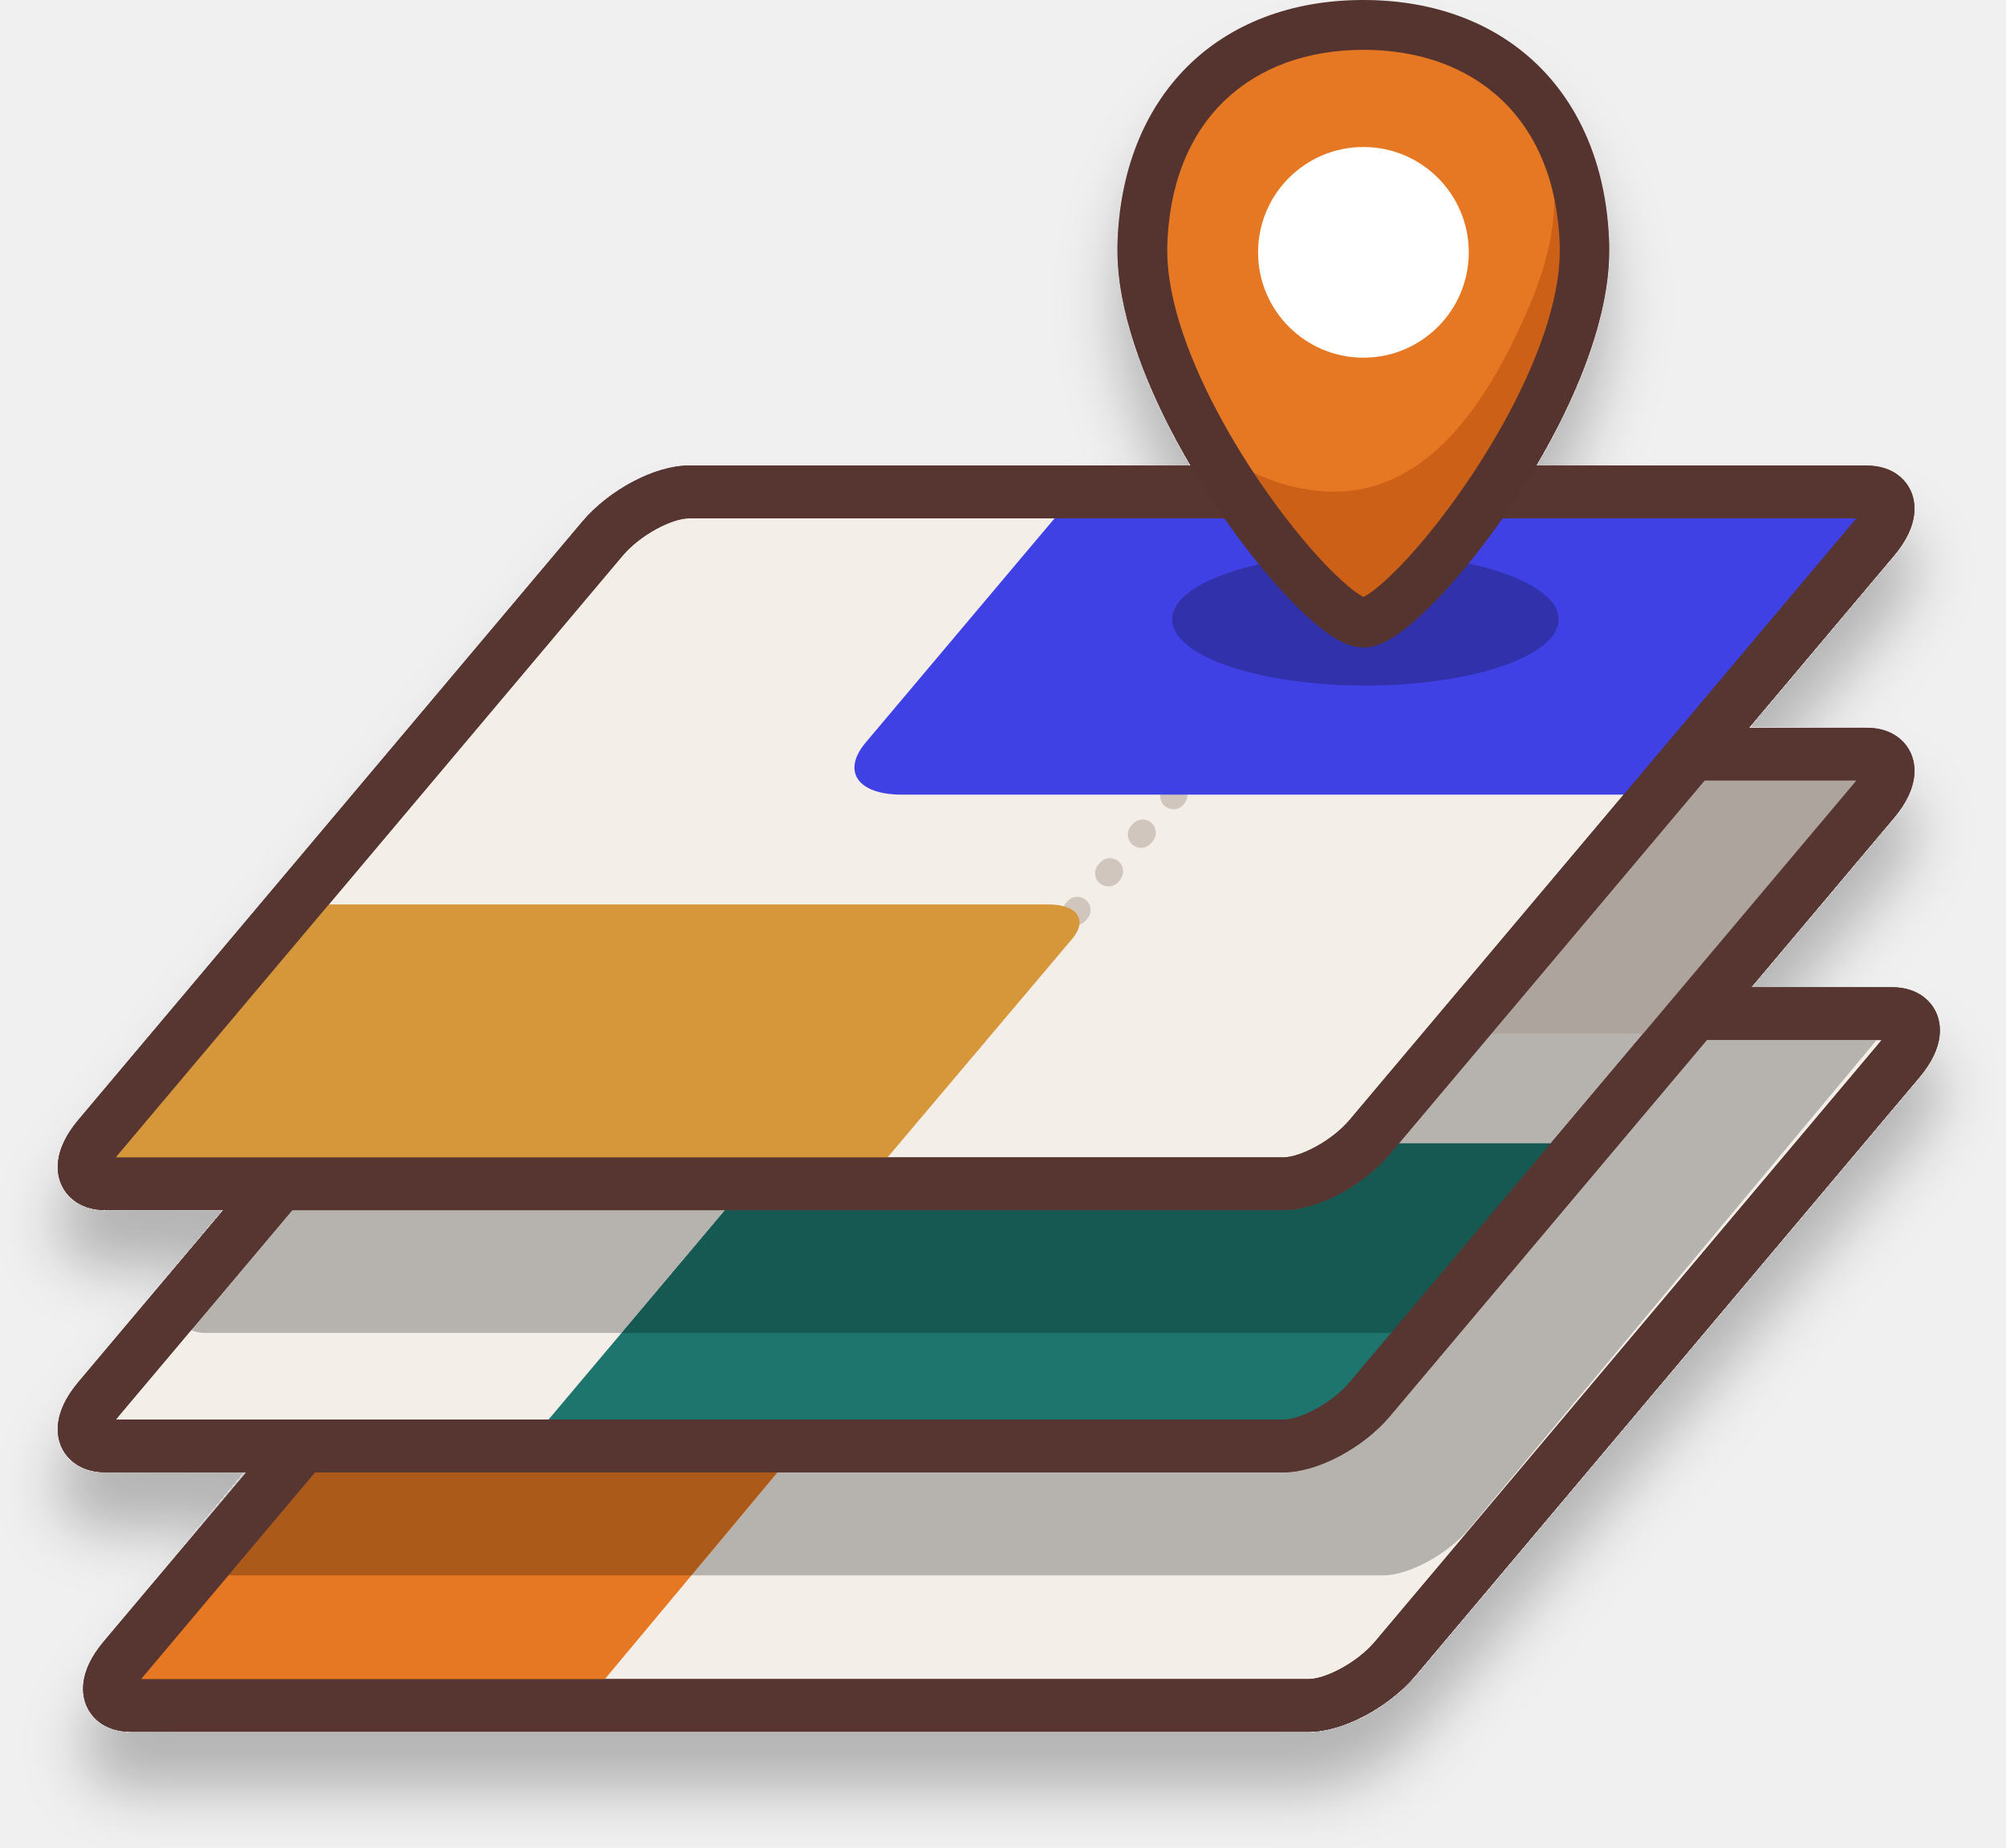
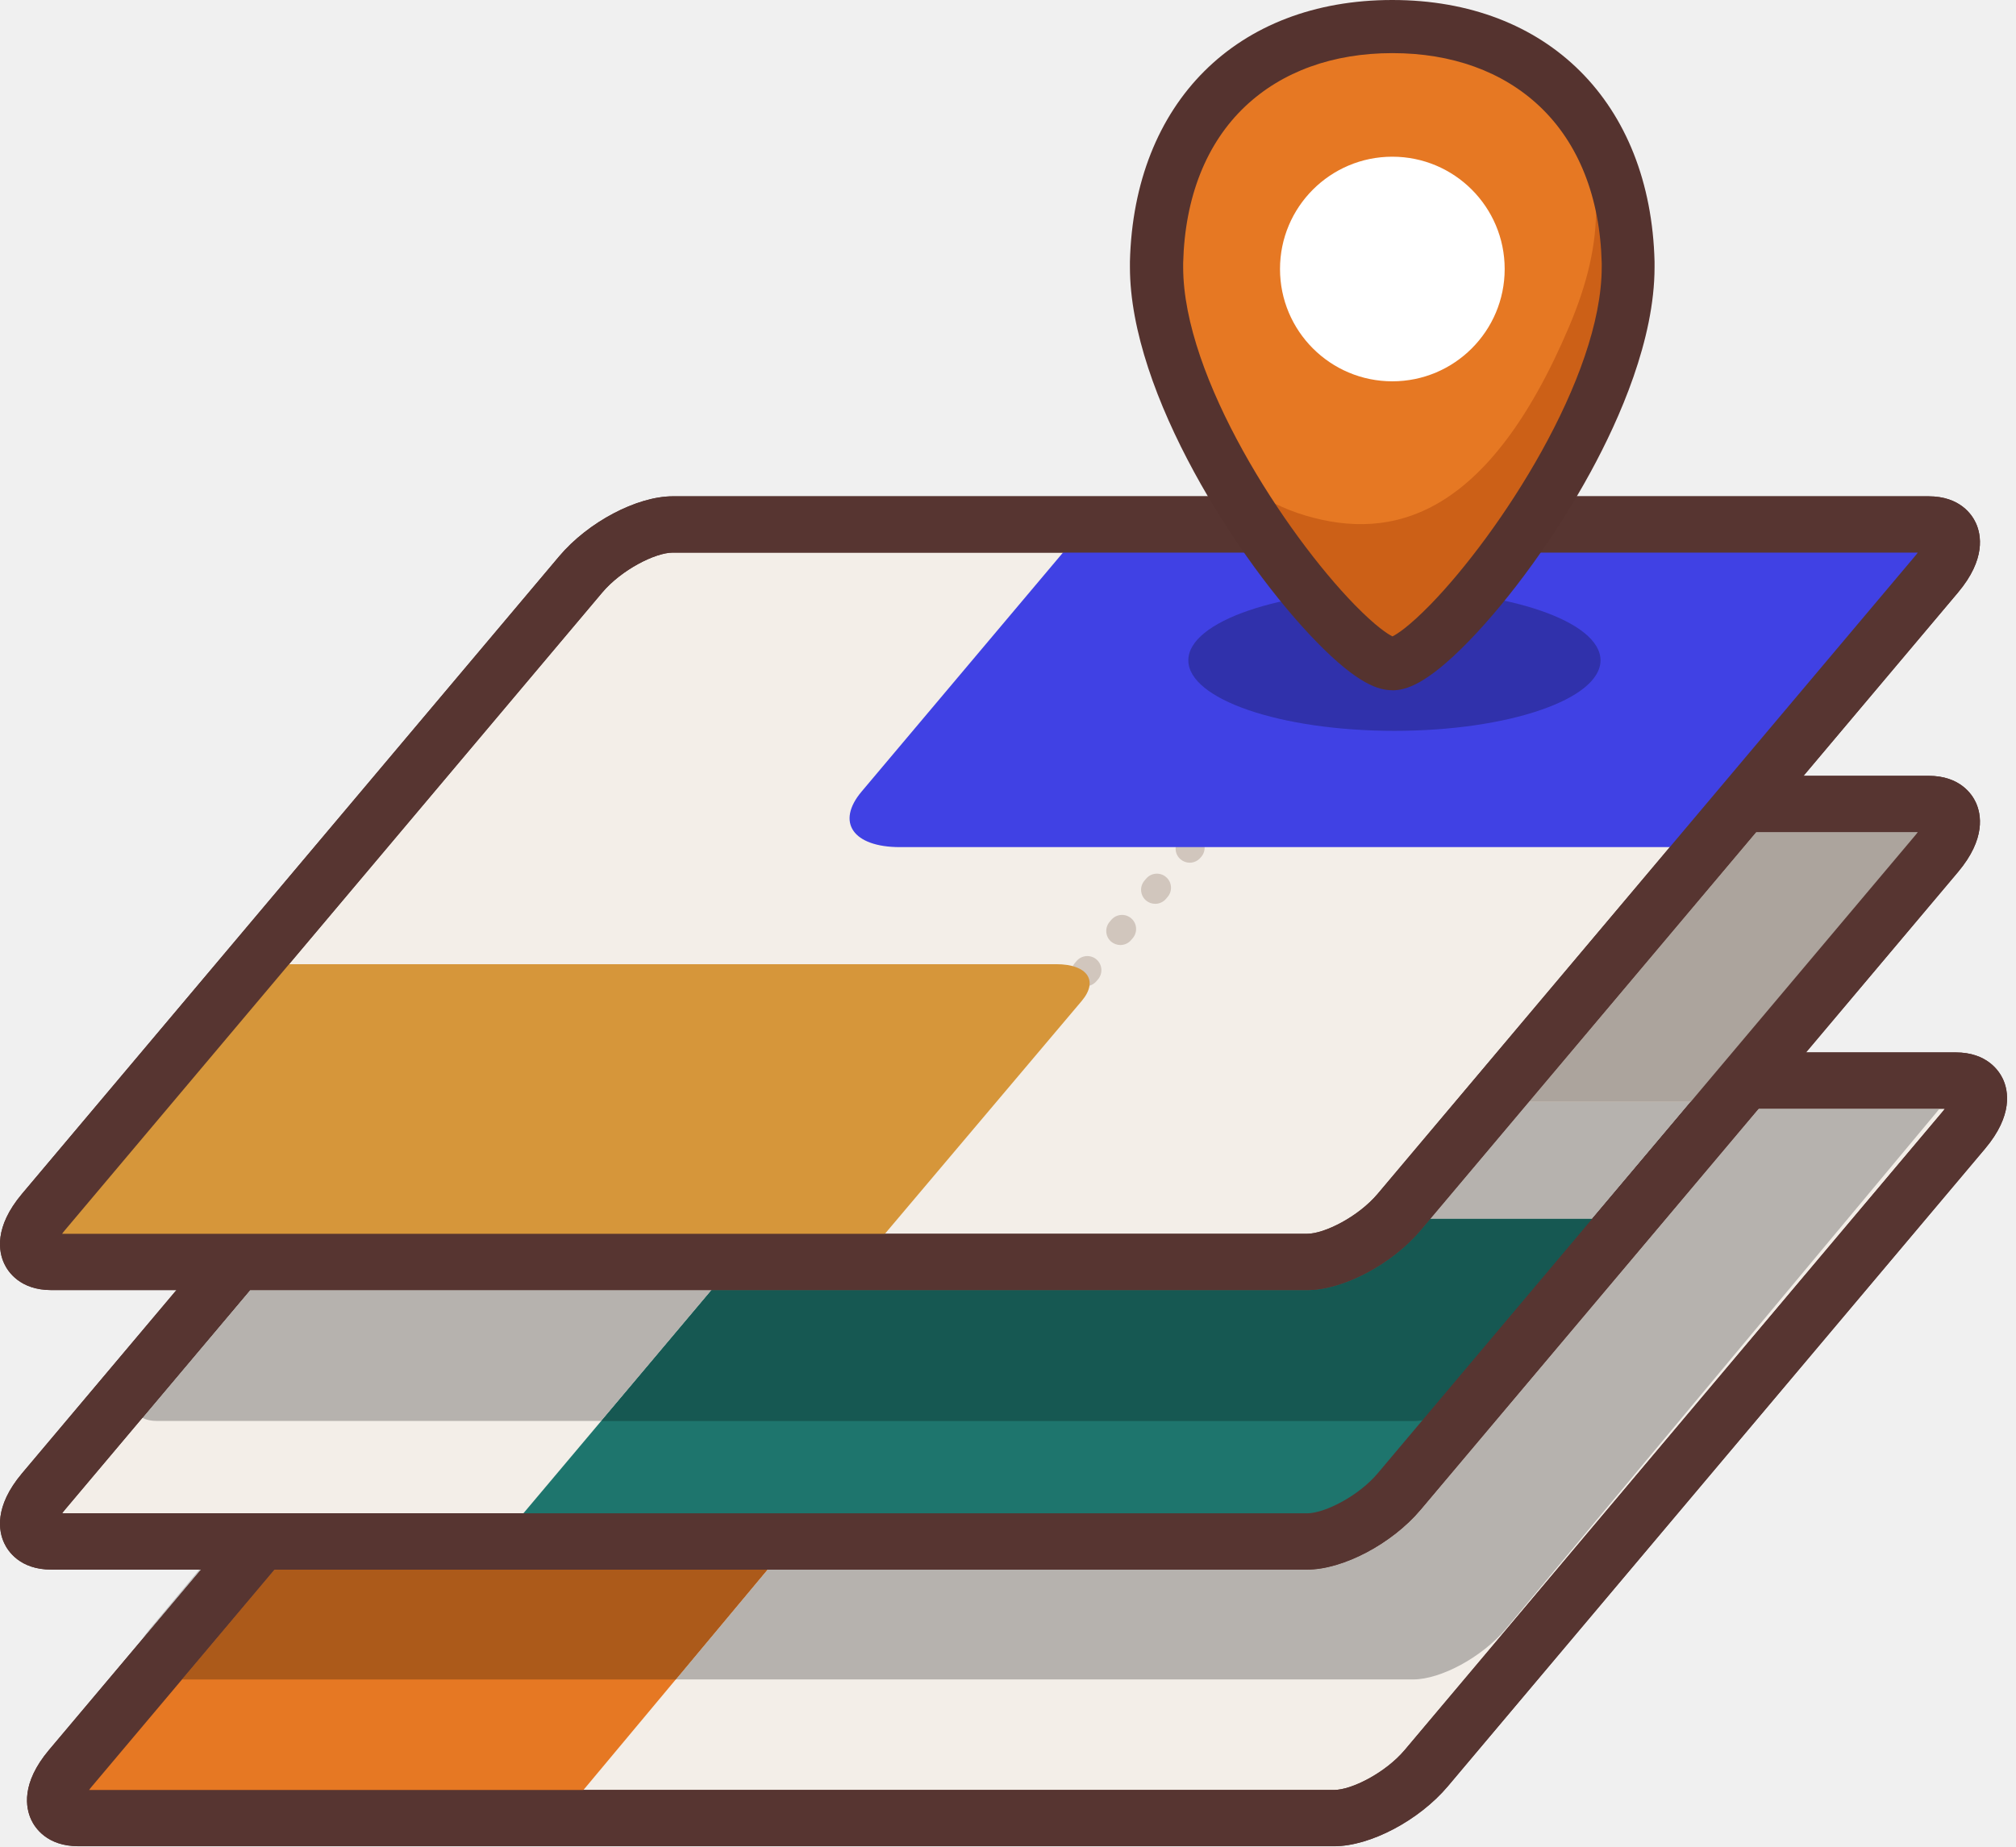
- <svg xmlns="http://www.w3.org/2000/svg" width="139" height="128" viewBox="0 0 139 128" fill="none">
-   <g filter="url(#filter0_d_1601_303)">
-     <path d="M49.477 70.233H131.075C132.87 70.233 133.095 71.686 131.585 73.48L96.675 114.921C95.165 116.715 92.487 118.168 90.692 118.168H9.094C7.3 118.168 7.074 116.715 8.584 114.921L43.494 73.48C45.004 71.686 47.683 70.233 49.477 70.233Z" fill="#F3EEE8" />
-     <path d="M90.692 120H9.094C7.048 120 6.267 118.793 6.028 118.277C5.673 117.515 5.357 115.914 7.184 113.746L42.093 72.305C43.965 70.084 47.141 68.406 49.477 68.406H131.075C133.121 68.406 133.902 69.613 134.147 70.129C134.502 70.891 134.819 72.492 132.992 74.66L98.082 116.102C96.21 118.322 93.035 120 90.699 120M9.797 116.34H90.699C91.828 116.34 94.029 115.23 95.281 113.746L130.191 72.305C130.262 72.221 130.327 72.143 130.378 72.066H49.477C48.347 72.066 46.147 73.176 44.895 74.66L9.978 116.102C9.907 116.186 9.843 116.269 9.791 116.34" fill="#573531" />
-     <path d="M33.064 87.316L8.526 116.721C7.41 118.044 8.152 119.115 10.178 119.115H39.596L66.154 87.316H33.064Z" fill="#E67823" />
-     <path d="M17.052 102.02H16.955L13.709 105.911C13.528 106.131 13.366 106.344 13.237 106.55L17.052 102.026" fill="#BFBFBF" />
-     <path d="M130.03 72.06H118.277L96.327 98.121C94.455 100.341 91.28 102.019 88.943 102.019H53.879L47.915 109.157H95.83C97.624 109.157 100.302 107.705 101.813 105.911L129.83 72.305C129.901 72.221 129.965 72.144 130.023 72.06" fill="#B6B2AE" />
-     <path d="M53.872 102.02H21.841L15.826 109.158H47.915L53.872 102.02Z" fill="#AC5A1A" />
-     <path d="M49.477 68.4H131.075C133.121 68.4 133.902 69.607 134.147 70.124C134.502 70.885 134.819 72.479 132.992 74.654L98.082 116.096C96.21 118.316 93.035 119.994 90.699 119.994H9.094C7.048 119.994 6.267 118.787 6.028 118.271C5.673 117.509 5.357 115.915 7.184 113.74L42.093 72.299C43.965 70.078 47.141 68.4 49.477 68.4ZM130.378 72.06H49.477C48.347 72.06 46.147 73.17 44.895 74.654L9.978 116.102C9.907 116.186 9.843 116.264 9.791 116.341H90.692C91.822 116.341 94.023 115.231 95.275 113.746L130.185 72.305C130.256 72.221 130.32 72.144 130.372 72.066" fill="#573531" />
-     <path d="M55.298 80.095C55.092 80.095 54.879 80.024 54.711 79.882C54.324 79.559 54.272 78.978 54.602 78.591L54.653 78.533C54.976 78.146 55.557 78.094 55.944 78.423C56.331 78.746 56.383 79.327 56.054 79.714L56.002 79.772C55.821 79.985 55.563 80.095 55.298 80.095Z" fill="#D1C6BD" />
-     <path d="M57.499 77.487C57.293 77.487 57.08 77.416 56.912 77.274C56.525 76.952 56.473 76.371 56.802 75.984L56.912 75.854C57.235 75.467 57.815 75.415 58.203 75.745C58.59 76.067 58.642 76.648 58.312 77.035L58.203 77.165C58.022 77.377 57.764 77.487 57.506 77.487M59.765 74.809C59.558 74.809 59.345 74.738 59.171 74.596C58.783 74.267 58.738 73.692 59.061 73.305L59.171 73.176C59.493 72.789 60.074 72.743 60.462 73.066C60.849 73.395 60.894 73.97 60.571 74.357L60.462 74.486C60.281 74.699 60.023 74.809 59.765 74.809ZM62.023 72.13C61.817 72.13 61.61 72.059 61.436 71.917C61.049 71.595 60.997 71.014 61.32 70.627L61.43 70.498C61.752 70.11 62.333 70.059 62.721 70.381C63.108 70.704 63.159 71.285 62.837 71.672L62.727 71.801C62.546 72.014 62.288 72.13 62.023 72.13ZM64.282 69.452C64.076 69.452 63.863 69.381 63.695 69.239C63.308 68.916 63.256 68.335 63.585 67.948L63.695 67.819C64.018 67.432 64.599 67.38 64.986 67.709C65.373 68.032 65.425 68.613 65.096 69L64.986 69.129C64.805 69.342 64.547 69.452 64.289 69.452" fill="#D1C6BD" />
-     <path d="M66.522 66.773C66.316 66.773 66.103 66.703 65.935 66.561C65.548 66.238 65.496 65.657 65.825 65.27L65.877 65.212C66.199 64.824 66.78 64.773 67.168 65.102C67.555 65.425 67.606 66.005 67.277 66.393L67.226 66.451C67.045 66.664 66.787 66.773 66.522 66.773Z" fill="#D1C6BD" />
-     <path d="M47.721 52.252H129.32C131.114 52.252 131.34 53.704 129.83 55.498L94.92 96.94C93.41 98.734 90.731 100.186 88.937 100.186H7.339C5.544 100.186 5.318 98.734 6.829 96.94L41.739 55.498C43.249 53.704 45.927 52.252 47.721 52.252Z" fill="#F3EEE8" />
-     <path d="M88.937 102.019H7.339C5.293 102.019 4.512 100.812 4.273 100.296C3.918 99.535 3.602 97.934 5.428 95.765L40.338 54.324C42.21 52.104 45.385 50.426 47.721 50.426H129.32C131.366 50.426 132.147 51.633 132.386 52.149C132.741 52.911 133.057 54.511 131.23 56.68L96.32 98.121C94.449 100.341 91.273 102.019 88.937 102.019ZM8.036 98.36H88.937C90.066 98.36 92.267 97.25 93.519 95.765L128.429 54.324C128.5 54.24 128.565 54.156 128.616 54.085H47.715C46.586 54.085 44.385 55.195 43.133 56.68L8.223 98.121C8.152 98.205 8.087 98.289 8.036 98.36Z" fill="#573531" />
-     <path d="M53.582 79.875C53.937 79.456 54.453 79.217 55.002 79.217H110.042L94.165 98.34C93.81 98.76 93.294 98.998 92.745 98.998H37.473L53.582 79.875Z" fill="#1E756D" />
-     <path d="M75.699 53.446L62.372 69.22C61.255 70.543 61.998 71.614 64.024 71.614H114.411L129.752 53.446H75.693" fill="#E5DBD1" />
-     <path d="M50.232 83.851H20.247L13.257 92.151C13.502 92.287 13.825 92.358 14.225 92.358H43.062L50.226 83.851M113.862 71.614H103.342L96.933 79.217H107.454L113.862 71.614Z" fill="#B6B2AE" />
-     <path d="M20.247 83.851H18.098L13.715 89.111C12.547 90.499 12.418 91.686 13.257 92.151L20.247 83.851ZM129.32 52.252H119.652L118.652 53.44H129.752L114.411 71.608H113.869L107.46 79.21H110.035L104.62 85.729L129.83 55.498C131.34 53.704 131.114 52.252 129.32 52.252Z" fill="#412825" />
-     <path d="M110.035 79.217H96.94L96.32 79.953C95.591 80.817 94.668 81.598 93.674 82.231C92.106 83.225 90.363 83.857 88.937 83.857H50.232L43.068 92.364H95.83C97.624 92.364 100.302 90.912 101.813 89.117L104.627 85.742L110.041 79.223" fill="#165852" />
-     <path d="M129.759 53.446H118.651L103.349 71.614H113.869H114.411L129.759 53.446Z" fill="#ACA49D" />
-     <path d="M47.721 50.426H129.32C131.366 50.426 132.147 51.633 132.386 52.149C132.741 52.911 133.057 54.505 131.23 56.68L96.32 98.121C94.449 100.341 91.273 102.019 88.937 102.019H7.339C5.293 102.019 4.512 100.812 4.273 100.296C3.918 99.535 3.602 97.94 5.428 95.765L40.338 54.324C42.21 52.104 45.385 50.426 47.721 50.426ZM128.623 54.085H47.721C46.592 54.085 44.391 55.195 43.139 56.68L8.223 98.121C8.152 98.205 8.087 98.282 8.036 98.36H88.937C90.066 98.36 92.267 97.25 93.519 95.765L128.429 54.324C128.5 54.24 128.565 54.163 128.616 54.085H128.623Z" fill="#573531" />
-     <path d="M84.167 60.1C83.09 60.1 82.218 59.229 82.218 58.151V58.06C82.218 56.983 83.09 56.111 84.167 56.111C85.245 56.111 86.117 56.983 86.117 58.06V58.151C86.117 59.229 85.245 60.1 84.167 60.1Z" fill="black" />
-     <path d="M84.167 70.989C83.09 70.989 82.218 70.117 82.218 69.039V68.865C82.218 67.787 83.09 66.916 84.167 66.916C85.245 66.916 86.117 67.787 86.117 68.865V69.039C86.117 70.117 85.245 70.989 84.167 70.989ZM84.167 65.541C83.09 65.541 82.218 64.67 82.218 63.592V63.418C82.218 62.34 83.09 61.469 84.167 61.469C85.245 61.469 86.117 62.34 86.117 63.418V63.592C86.117 64.67 85.245 65.541 84.167 65.541Z" fill="black" />
-     <path d="M84.167 76.352C83.09 76.352 82.218 75.481 82.218 74.403V74.312C82.218 73.235 83.09 72.363 84.167 72.363C85.245 72.363 86.117 73.235 86.117 74.312V74.403C86.117 75.481 85.245 76.352 84.167 76.352Z" fill="black" />
-     <path d="M88.937 82.025H7.339C5.544 82.025 5.318 80.573 6.829 78.779L41.739 37.337C43.249 35.543 45.927 34.091 47.721 34.091H129.32C131.114 34.091 131.34 35.543 129.83 37.337L94.92 78.779C93.41 80.573 90.731 82.025 88.937 82.025Z" fill="#F3EEE8" />
-     <path d="M88.937 83.851H7.339C5.293 83.851 4.512 82.644 4.273 82.128C3.918 81.367 3.602 79.766 5.428 77.597L40.338 36.156C42.21 33.936 45.385 32.258 47.721 32.258H129.32C131.366 32.258 132.147 33.465 132.386 33.981C132.741 34.743 133.057 36.343 131.23 38.512L96.32 79.953C94.449 82.173 91.273 83.851 88.937 83.851ZM8.036 80.192H88.937C90.066 80.192 92.267 79.082 93.519 77.597L128.429 36.156C128.5 36.072 128.565 35.988 128.616 35.917H47.715C46.586 35.917 44.385 37.027 43.133 38.512L8.223 79.953C8.152 80.037 8.087 80.121 8.036 80.192Z" fill="#573531" />
-     <path d="M81.308 56.073C81.102 56.073 80.888 56.002 80.714 55.854C80.327 55.525 80.282 54.95 80.611 54.563L80.663 54.505C80.992 54.118 81.566 54.072 81.954 54.401C82.341 54.731 82.386 55.305 82.057 55.692L82.005 55.75C81.824 55.963 81.566 56.073 81.308 56.073Z" fill="#D1C6BD" />
-     <path d="M72.285 66.78C72.079 66.78 71.866 66.709 71.698 66.567C71.311 66.245 71.259 65.664 71.588 65.276L71.698 65.147C72.021 64.76 72.602 64.709 72.989 65.038C73.376 65.36 73.428 65.941 73.099 66.328L72.989 66.457C72.808 66.671 72.55 66.78 72.292 66.78H72.285ZM74.544 64.102C74.338 64.102 74.131 64.031 73.957 63.889C73.57 63.566 73.518 62.985 73.841 62.598L73.951 62.469C74.273 62.082 74.854 62.03 75.241 62.353C75.629 62.675 75.68 63.256 75.357 63.644L75.248 63.773C75.067 63.986 74.809 64.102 74.544 64.102ZM76.803 61.423C76.597 61.423 76.384 61.352 76.209 61.21C75.822 60.881 75.777 60.307 76.1 59.92L76.209 59.791C76.538 59.403 77.113 59.358 77.5 59.681C77.887 60.01 77.933 60.584 77.61 60.972L77.5 61.101C77.32 61.314 77.061 61.423 76.803 61.423ZM79.062 58.745C78.856 58.745 78.642 58.674 78.475 58.532C78.088 58.209 78.036 57.628 78.365 57.241L78.475 57.112C78.797 56.725 79.378 56.673 79.766 57.002C80.153 57.325 80.204 57.906 79.875 58.293L79.766 58.422C79.585 58.635 79.327 58.745 79.069 58.745H79.062Z" fill="#D1C6BD" />
-     <path d="M70.085 69.393C69.878 69.393 69.665 69.323 69.491 69.174C69.104 68.845 69.059 68.27 69.388 67.883L69.439 67.825C69.769 67.438 70.343 67.393 70.73 67.722C71.118 68.051 71.163 68.625 70.834 69.013L70.782 69.071C70.601 69.284 70.343 69.393 70.085 69.393Z" fill="#D1C6BD" />
-     <path d="M113.081 55.06H62.482C59.422 55.06 58.306 53.44 59.99 51.445L73.615 35.272H129.746L113.081 55.053" fill="#4041E4" />
-     <path d="M60.958 80.837L74.286 65.063C75.403 63.74 74.66 62.669 72.634 62.669H22.247L6.906 80.837H60.965H60.958Z" fill="#D6963A" />
-     <path d="M88.937 83.851H7.339C5.293 83.851 4.512 82.644 4.273 82.128C3.918 81.367 3.602 79.772 5.428 77.597L40.338 36.156C42.21 33.936 45.385 32.258 47.721 32.258H129.32C131.366 32.258 132.147 33.465 132.386 33.981C132.741 34.743 133.057 36.337 131.23 38.512L96.32 79.953C94.449 82.173 91.273 83.851 88.937 83.851ZM8.036 80.192H88.937C90.066 80.192 92.267 79.082 93.519 77.597L128.429 36.156C128.5 36.072 128.565 35.995 128.616 35.917H47.715C46.586 35.917 44.385 37.027 43.133 38.512L8.223 79.953C8.152 80.037 8.087 80.115 8.036 80.192Z" fill="#573531" />
-     <path d="M94.61 38.337C87.214 38.337 81.218 40.389 81.218 42.919C81.218 45.449 87.214 47.502 94.61 47.502C102.006 47.502 108.002 45.449 108.002 42.919C108.002 40.389 102.006 38.337 94.61 38.337Z" fill="#3031AB" />
-     <path d="M94.474 1.729C86.013 1.729 79.404 7.086 79.152 17.051C78.894 27.43 91.499 43.139 94.474 43.139C97.45 43.139 110.054 27.43 109.796 17.051C109.544 7.093 102.935 1.729 94.474 1.729C86.013 1.729 79.404 7.086 79.152 17.051C78.894 27.43 91.499 43.139 94.474 43.139C97.45 43.139 110.054 27.43 109.796 17.051C109.544 7.093 102.935 1.729 94.474 1.729Z" fill="#E67823" />
-     <mask id="mask0_1601_303" style="mask-type:luminance" maskUnits="userSpaceOnUse" x="79" y="1" width="31" height="43">
-       <path d="M94.474 1.729C86.013 1.729 79.404 7.086 79.152 17.051C78.894 27.43 91.499 43.139 94.474 43.139C97.45 43.139 110.054 27.43 109.796 17.051C109.544 7.093 102.935 1.729 94.474 1.729C86.013 1.729 79.404 7.086 79.152 17.051C78.894 27.43 91.499 43.139 94.474 43.139C97.45 43.139 110.054 27.43 109.796 17.051C109.544 7.093 102.935 1.729 94.474 1.729Z" fill="white" />
-     </mask>
-     <g mask="url(#mask0_1601_303)">
-       <path d="M105.633 6.066C108.357 11.1 108.338 15.624 105.956 21.239C100.69 33.651 94.474 35.174 88.853 33.515C85.961 32.663 83.948 30.888 83.948 30.888C83.948 30.888 91.112 42.718 94.468 43.132C97.824 43.545 119.393 17.477 105.627 6.06L105.633 6.066Z" fill="#CC6017" />
-     </g>
-     <path d="M94.474 24.784C98.506 24.784 101.774 21.515 101.774 17.484C101.774 13.453 98.506 10.185 94.474 10.185C90.443 10.185 87.175 13.453 87.175 17.484C87.175 21.515 90.443 24.784 94.474 24.784Z" fill="white" />
-     <path d="M94.475 43.952C94.107 43.952 92.997 43.952 90.195 41.08C85.219 35.981 78.333 25.332 78.333 17.361C78.333 17.252 78.333 17.136 78.333 17.026C78.578 7.235 84.91 0.91 94.468 0.91C104.027 0.91 110.358 7.235 110.603 17.026C110.603 17.136 110.603 17.252 110.603 17.361C110.603 21.854 108.415 26.83 106.557 30.244C104.375 34.252 101.451 38.298 98.741 41.08C95.94 43.952 94.829 43.952 94.462 43.952H94.475ZM79.966 17.368C79.966 24.797 86.723 35.188 91.364 39.951C93.661 42.306 94.468 42.332 94.475 42.332C94.481 42.332 95.294 42.306 97.585 39.951C102.226 35.188 108.983 24.797 108.983 17.368C108.983 17.271 108.983 17.168 108.983 17.071C108.874 12.553 107.376 8.81 104.659 6.248C102.09 3.827 98.566 2.543 94.475 2.543C90.383 2.543 86.859 3.821 84.29 6.248C81.573 8.81 80.076 12.553 79.966 17.071C79.966 17.168 79.966 17.265 79.966 17.368Z" fill="#573531" />
-     <path d="M94.474 44.862C93.61 44.862 92.267 44.507 89.543 41.712C84.509 36.549 77.423 25.584 77.423 17.361C77.423 17.239 77.423 17.123 77.423 17.006C77.681 6.673 84.374 0 94.468 0C104.562 0 111.255 6.673 111.513 17.006C111.513 17.123 111.513 17.245 111.513 17.368C111.513 22.066 109.254 27.204 107.357 30.683C105.137 34.761 102.161 38.886 99.399 41.719C96.675 44.507 95.333 44.868 94.468 44.868L94.474 44.862ZM94.474 3.453C90.621 3.453 87.317 4.647 84.922 6.906C82.386 9.3 80.992 12.818 80.882 17.09C80.882 17.181 80.882 17.271 80.882 17.361C80.882 24.538 87.53 34.697 92.022 39.305C93.429 40.744 94.184 41.215 94.481 41.364C94.778 41.215 95.533 40.744 96.94 39.305C101.432 34.697 108.08 24.538 108.08 17.361C108.08 17.271 108.08 17.181 108.08 17.09C107.97 12.818 106.576 9.3 104.039 6.906C101.645 4.647 98.34 3.453 94.487 3.453H94.474Z" fill="#55332F" />
+ <svg xmlns="http://www.w3.org/2000/svg" width="131" height="120" viewBox="0 0 131 120" fill="none">
+   <path d="M45.477 70.233H127.075C128.87 70.233 129.095 71.686 127.585 73.48L92.675 114.921C91.165 116.715 88.487 118.168 86.692 118.168H5.094C3.3 118.168 3.074 116.715 4.584 114.921L39.494 73.48C41.004 71.686 43.683 70.233 45.477 70.233Z" fill="#F3EEE8" />
+   <path d="M86.692 120H5.094C3.048 120 2.267 118.793 2.028 118.277C1.673 117.515 1.357 115.914 3.183 113.746L38.093 72.305C39.965 70.084 43.141 68.406 45.477 68.406H127.075C129.121 68.406 129.902 69.613 130.147 70.129C130.502 70.891 130.819 72.492 128.992 74.66L94.082 116.102C92.21 118.322 89.035 120 86.699 120M5.797 116.34H86.699C87.828 116.34 90.029 115.23 91.281 113.746L126.191 72.305C126.262 72.221 126.327 72.143 126.378 72.066H45.477C44.347 72.066 42.147 73.176 40.895 74.66L5.978 116.102C5.907 116.186 5.843 116.269 5.791 116.34" fill="#573531" />
+   <path d="M29.064 87.316L4.526 116.721C3.41 118.044 4.152 119.115 6.178 119.115H35.596L62.154 87.316H29.064Z" fill="#E67823" />
+   <path d="M13.052 102.02H12.955L9.708 105.911C9.528 106.131 9.366 106.344 9.237 106.55L13.052 102.026" fill="#BFBFBF" />
+   <path d="M126.03 72.06H114.277L92.327 98.121C90.455 100.341 87.28 102.019 84.943 102.019H49.879L43.915 109.157H91.83C93.624 109.157 96.302 107.705 97.813 105.911L125.83 72.305C125.901 72.221 125.965 72.144 126.023 72.06" fill="#B6B2AE" />
+   <path d="M49.872 102.02H17.841L11.826 109.158H43.915L49.872 102.02Z" fill="#AC5A1A" />
+   <path d="M45.477 68.4H127.075C129.121 68.4 129.902 69.607 130.147 70.124C130.502 70.885 130.819 72.479 128.992 74.654L94.082 116.096C92.21 118.316 89.035 119.994 86.699 119.994H5.094C3.048 119.994 2.267 118.787 2.028 118.271C1.673 117.509 1.357 115.915 3.183 113.74L38.093 72.299C39.965 70.078 43.141 68.4 45.477 68.4ZM126.378 72.06H45.477C44.347 72.06 42.147 73.17 40.895 74.654L5.978 116.102C5.907 116.186 5.843 116.264 5.791 116.341H86.692C87.822 116.341 90.023 115.231 91.275 113.746L126.185 72.305C126.256 72.221 126.32 72.144 126.372 72.066" fill="#573531" />
+   <path d="M51.298 80.095C51.092 80.095 50.879 80.024 50.711 79.882C50.324 79.559 50.272 78.978 50.602 78.591L50.653 78.533C50.976 78.146 51.557 78.094 51.944 78.423C52.331 78.746 52.383 79.327 52.054 79.714L52.002 79.772C51.821 79.985 51.563 80.095 51.298 80.095Z" fill="#D1C6BD" />
+   <path d="M53.499 77.487C53.293 77.487 53.08 77.416 52.912 77.274C52.525 76.952 52.473 76.371 52.802 75.984L52.912 75.854C53.235 75.467 53.815 75.415 54.203 75.745C54.59 76.067 54.642 76.648 54.312 77.035L54.203 77.165C54.022 77.377 53.764 77.487 53.506 77.487M55.765 74.809C55.558 74.809 55.345 74.738 55.171 74.596C54.783 74.267 54.738 73.692 55.061 73.305L55.171 73.176C55.493 72.789 56.074 72.743 56.462 73.066C56.849 73.395 56.894 73.97 56.571 74.357L56.462 74.486C56.281 74.699 56.023 74.809 55.765 74.809ZM58.023 72.13C57.817 72.13 57.61 72.059 57.436 71.917C57.049 71.595 56.997 71.014 57.32 70.627L57.43 70.498C57.752 70.11 58.333 70.059 58.721 70.381C59.108 70.704 59.159 71.285 58.837 71.672L58.727 71.801C58.546 72.014 58.288 72.13 58.023 72.13ZM60.282 69.452C60.076 69.452 59.863 69.381 59.695 69.239C59.308 68.916 59.256 68.335 59.585 67.948L59.695 67.819C60.018 67.432 60.599 67.38 60.986 67.709C61.373 68.032 61.425 68.613 61.096 69L60.986 69.129C60.805 69.342 60.547 69.452 60.289 69.452" fill="#D1C6BD" />
+   <path d="M62.522 66.773C62.316 66.773 62.103 66.703 61.935 66.561C61.548 66.238 61.496 65.657 61.825 65.27L61.877 65.212C62.199 64.824 62.78 64.773 63.167 65.102C63.555 65.425 63.606 66.005 63.277 66.393L63.226 66.451C63.045 66.664 62.787 66.773 62.522 66.773Z" fill="#D1C6BD" />
+   <path d="M43.721 52.252H125.32C127.114 52.252 127.34 53.704 125.83 55.498L90.92 96.94C89.41 98.734 86.731 100.186 84.937 100.186H3.339C1.544 100.186 1.318 98.734 2.829 96.94L37.739 55.498C39.249 53.704 41.927 52.252 43.721 52.252Z" fill="#F3EEE8" />
+   <path d="M84.937 102.019H3.339C1.293 102.019 0.512 100.812 0.273 100.296C-0.082 99.535 -0.398 97.934 1.428 95.765L36.338 54.324C38.21 52.104 41.385 50.426 43.721 50.426H125.32C127.366 50.426 128.147 51.633 128.386 52.149C128.741 52.911 129.057 54.511 127.23 56.68L92.32 98.121C90.449 100.341 87.273 102.019 84.937 102.019ZM4.036 98.36H84.937C86.066 98.36 88.267 97.25 89.519 95.765L124.429 54.324C124.5 54.24 124.565 54.156 124.616 54.085H43.715C42.586 54.085 40.385 55.195 39.133 56.68L4.223 98.121C4.152 98.205 4.087 98.289 4.036 98.36Z" fill="#573531" />
+   <path d="M49.582 79.875C49.937 79.456 50.453 79.217 51.002 79.217H106.042L90.165 98.34C89.81 98.76 89.294 98.998 88.745 98.998H33.473L49.582 79.875Z" fill="#1E756D" />
+   <path d="M71.699 53.446L58.372 69.22C57.255 70.543 57.998 71.614 60.024 71.614H110.411L125.752 53.446H71.693" fill="#E5DBD1" />
+   <path d="M46.232 83.851H16.247L9.257 92.151C9.502 92.287 9.825 92.358 10.225 92.358H39.062L46.226 83.851M109.862 71.614H99.342L92.933 79.217H103.454L109.862 71.614Z" fill="#B6B2AE" />
+   <path d="M16.247 83.851H14.098L9.715 89.111C8.547 90.499 8.418 91.686 9.257 92.151L16.247 83.851ZM125.32 52.252H115.652L114.652 53.44H125.752L110.411 71.608H109.869L103.46 79.21H106.035L100.62 85.729L125.83 55.498C127.34 53.704 127.114 52.252 125.32 52.252Z" fill="#412825" />
+   <path d="M106.035 79.217H92.94L92.32 79.953C91.591 80.817 90.668 81.598 89.674 82.231C88.106 83.225 86.363 83.857 84.937 83.857H46.232L39.068 92.364H91.83C93.624 92.364 96.302 90.912 97.813 89.117L100.627 85.742L106.041 79.223" fill="#165852" />
+   <path d="M125.759 53.446H114.651L99.349 71.614H109.869H110.411L125.759 53.446Z" fill="#ACA49D" />
+   <path d="M43.721 50.426H125.32C127.366 50.426 128.147 51.633 128.386 52.149C128.741 52.911 129.057 54.505 127.23 56.68L92.32 98.121C90.449 100.341 87.273 102.019 84.937 102.019H3.339C1.293 102.019 0.512 100.812 0.273 100.296C-0.082 99.535 -0.398 97.94 1.428 95.765L36.338 54.324C38.21 52.104 41.385 50.426 43.721 50.426ZM124.623 54.085H43.721C42.592 54.085 40.391 55.195 39.139 56.68L4.223 98.121C4.152 98.205 4.087 98.282 4.036 98.36H84.937C86.066 98.36 88.267 97.25 89.519 95.765L124.429 54.324C124.5 54.24 124.565 54.163 124.616 54.085H124.623Z" fill="#573531" />
+   <path d="M80.167 60.1C79.09 60.1 78.218 59.229 78.218 58.151V58.06C78.218 56.983 79.09 56.111 80.167 56.111C81.245 56.111 82.117 56.983 82.117 58.06V58.151C82.117 59.229 81.245 60.1 80.167 60.1Z" fill="black" />
+   <path d="M80.167 70.989C79.09 70.989 78.218 70.117 78.218 69.039V68.865C78.218 67.787 79.09 66.916 80.167 66.916C81.245 66.916 82.117 67.787 82.117 68.865V69.039C82.117 70.117 81.245 70.989 80.167 70.989ZM80.167 65.541C79.09 65.541 78.218 64.67 78.218 63.592V63.418C78.218 62.34 79.09 61.469 80.167 61.469C81.245 61.469 82.117 62.34 82.117 63.418V63.592C82.117 64.67 81.245 65.541 80.167 65.541Z" fill="black" />
+   <path d="M80.167 76.352C79.09 76.352 78.218 75.481 78.218 74.403V74.312C78.218 73.235 79.09 72.363 80.167 72.363C81.245 72.363 82.117 73.235 82.117 74.312V74.403C82.117 75.481 81.245 76.352 80.167 76.352Z" fill="black" />
+   <path d="M84.937 82.025H3.339C1.544 82.025 1.318 80.573 2.829 78.779L37.739 37.337C39.249 35.543 41.927 34.091 43.721 34.091H125.32C127.114 34.091 127.34 35.543 125.83 37.337L90.92 78.779C89.41 80.573 86.731 82.025 84.937 82.025Z" fill="#F3EEE8" />
+   <path d="M84.937 83.851H3.339C1.293 83.851 0.512 82.644 0.273 82.128C-0.082 81.367 -0.398 79.766 1.428 77.597L36.338 36.156C38.21 33.936 41.385 32.258 43.721 32.258H125.32C127.366 32.258 128.147 33.465 128.386 33.981C128.741 34.743 129.057 36.343 127.23 38.512L92.32 79.953C90.449 82.173 87.273 83.851 84.937 83.851ZM4.036 80.192H84.937C86.066 80.192 88.267 79.082 89.519 77.597L124.429 36.156C124.5 36.072 124.565 35.988 124.616 35.917H43.715C42.586 35.917 40.385 37.027 39.133 38.512L4.223 79.953C4.152 80.037 4.087 80.121 4.036 80.192Z" fill="#573531" />
+   <path d="M77.308 56.073C77.102 56.073 76.888 56.002 76.714 55.854C76.327 55.525 76.282 54.95 76.611 54.563L76.663 54.505C76.992 54.118 77.566 54.072 77.954 54.401C78.341 54.731 78.386 55.305 78.057 55.692L78.005 55.75C77.824 55.963 77.566 56.073 77.308 56.073Z" fill="#D1C6BD" />
+   <path d="M68.285 66.78C68.079 66.78 67.866 66.709 67.698 66.567C67.311 66.245 67.259 65.664 67.588 65.276L67.698 65.147C68.021 64.76 68.602 64.709 68.989 65.038C69.376 65.36 69.428 65.941 69.099 66.328L68.989 66.457C68.808 66.671 68.55 66.78 68.292 66.78H68.285ZM70.544 64.102C70.338 64.102 70.131 64.031 69.957 63.889C69.57 63.566 69.518 62.985 69.841 62.598L69.951 62.469C70.273 62.082 70.854 62.03 71.241 62.353C71.629 62.675 71.68 63.256 71.357 63.644L71.248 63.773C71.067 63.986 70.809 64.102 70.544 64.102ZM72.803 61.423C72.597 61.423 72.384 61.352 72.209 61.21C71.822 60.881 71.777 60.307 72.1 59.92L72.209 59.791C72.538 59.403 73.113 59.358 73.5 59.681C73.887 60.01 73.933 60.584 73.61 60.972L73.5 61.101C73.32 61.314 73.061 61.423 72.803 61.423ZM75.062 58.745C74.856 58.745 74.642 58.674 74.475 58.532C74.088 58.209 74.036 57.628 74.365 57.241L74.475 57.112C74.797 56.725 75.378 56.673 75.766 57.002C76.153 57.325 76.204 57.906 75.875 58.293L75.766 58.422C75.585 58.635 75.327 58.745 75.069 58.745H75.062Z" fill="#D1C6BD" />
+   <path d="M66.085 69.393C65.878 69.393 65.665 69.323 65.491 69.174C65.104 68.845 65.059 68.27 65.388 67.883L65.439 67.825C65.769 67.438 66.343 67.393 66.73 67.722C67.118 68.051 67.163 68.625 66.834 69.013L66.782 69.071C66.601 69.284 66.343 69.393 66.085 69.393Z" fill="#D1C6BD" />
+   <path d="M109.081 55.06H58.482C55.422 55.06 54.306 53.44 55.99 51.445L69.615 35.272H125.746L109.081 55.053" fill="#4041E4" />
+   <path d="M56.958 80.837L70.286 65.063C71.403 63.74 70.66 62.669 68.634 62.669H18.247L2.906 80.837H56.965H56.958Z" fill="#D6963A" />
+   <path d="M84.937 83.851H3.339C1.293 83.851 0.512 82.644 0.273 82.128C-0.082 81.367 -0.398 79.772 1.428 77.597L36.338 36.156C38.21 33.936 41.385 32.258 43.721 32.258H125.32C127.366 32.258 128.147 33.465 128.386 33.981C128.741 34.743 129.057 36.337 127.23 38.512L92.32 79.953C90.449 82.173 87.273 83.851 84.937 83.851ZM4.036 80.192H84.937C86.066 80.192 88.267 79.082 89.519 77.597L124.429 36.156C124.5 36.072 124.565 35.995 124.616 35.917H43.715C42.586 35.917 40.385 37.027 39.133 38.512L4.223 79.953C4.152 80.037 4.087 80.115 4.036 80.192Z" fill="#573531" />
+   <path d="M90.61 38.337C83.214 38.337 77.218 40.389 77.218 42.919C77.218 45.449 83.214 47.502 90.61 47.502C98.006 47.502 104.002 45.449 104.002 42.919C104.002 40.389 98.006 38.337 90.61 38.337Z" fill="#3031AB" />
+   <path d="M90.474 1.729C82.013 1.729 75.404 7.086 75.152 17.051C74.894 27.43 87.499 43.139 90.474 43.139C93.45 43.139 106.054 27.43 105.796 17.051C105.544 7.093 98.936 1.729 90.474 1.729C82.013 1.729 75.404 7.086 75.152 17.051C74.894 27.43 87.499 43.139 90.474 43.139C93.45 43.139 106.054 27.43 105.796 17.051C105.544 7.093 98.936 1.729 90.474 1.729Z" fill="#E67823" />
+   <mask id="mask0_1601_303" style="mask-type:luminance" maskUnits="userSpaceOnUse" x="75" y="1" width="31" height="43">
+     <path d="M90.474 1.729C82.013 1.729 75.404 7.086 75.152 17.051C74.894 27.43 87.499 43.139 90.474 43.139C93.45 43.139 106.054 27.43 105.796 17.051C105.544 7.093 98.936 1.729 90.474 1.729C82.013 1.729 75.404 7.086 75.152 17.051C74.894 27.43 87.499 43.139 90.474 43.139C93.45 43.139 106.054 27.43 105.796 17.051C105.544 7.093 98.936 1.729 90.474 1.729Z" fill="white" />
+   </mask>
+   <g mask="url(#mask0_1601_303)">
+     <path d="M101.633 6.066C104.357 11.1 104.338 15.624 101.956 21.239C96.689 33.651 90.474 35.174 84.853 33.515C81.961 32.663 79.948 30.888 79.948 30.888C79.948 30.888 87.112 42.718 90.468 43.132C93.824 43.545 115.393 17.477 101.627 6.06L101.633 6.066Z" fill="#CC6017" />
  </g>
-   <defs>
-     <filter id="filter0_d_1601_303" x="0" y="0" width="138.42" height="128" filterUnits="userSpaceOnUse" color-interpolation-filters="sRGB">
-       <feFlood flood-opacity="0" result="BackgroundImageFix" />
-       <feColorMatrix in="SourceAlpha" type="matrix" values="0 0 0 0 0 0 0 0 0 0 0 0 0 0 0 0 0 0 127 0" result="hardAlpha" />
-       <feOffset dy="4" />
-       <feGaussianBlur stdDeviation="2" />
-       <feComposite in2="hardAlpha" operator="out" />
-       <feColorMatrix type="matrix" values="0 0 0 0 0 0 0 0 0 0 0 0 0 0 0 0 0 0 0.25 0" />
-       <feBlend mode="normal" in2="BackgroundImageFix" result="effect1_dropShadow_1601_303" />
-       <feBlend mode="normal" in="SourceGraphic" in2="effect1_dropShadow_1601_303" result="shape" />
-     </filter>
-   </defs>
+   <path d="M90.474 24.784C94.506 24.784 97.774 21.515 97.774 17.484C97.774 13.453 94.506 10.185 90.474 10.185C86.443 10.185 83.175 13.453 83.175 17.484C83.175 21.515 86.443 24.784 90.474 24.784Z" fill="white" />
+   <path d="M90.475 43.952C90.107 43.952 88.997 43.952 86.195 41.08C81.219 35.981 74.333 25.332 74.333 17.361C74.333 17.252 74.333 17.136 74.333 17.026C74.578 7.235 80.91 0.91 90.468 0.91C100.027 0.91 106.358 7.235 106.603 17.026C106.603 17.136 106.603 17.252 106.603 17.361C106.603 21.854 104.415 26.83 102.557 30.244C100.375 34.252 97.451 38.298 94.741 41.08C91.94 43.952 90.829 43.952 90.462 43.952H90.475ZM75.966 17.368C75.966 24.797 82.723 35.188 87.364 39.951C89.661 42.306 90.468 42.332 90.475 42.332C90.481 42.332 91.294 42.306 93.585 39.951C98.226 35.188 104.983 24.797 104.983 17.368C104.983 17.271 104.983 17.168 104.983 17.071C104.874 12.553 103.376 8.81 100.659 6.248C98.09 3.827 94.566 2.543 90.475 2.543C86.383 2.543 82.859 3.821 80.29 6.248C77.573 8.81 76.076 12.553 75.966 17.071C75.966 17.168 75.966 17.265 75.966 17.368Z" fill="#573531" />
+   <path d="M90.474 44.862C89.61 44.862 88.267 44.507 85.543 41.712C80.509 36.549 73.423 25.584 73.423 17.361C73.423 17.239 73.423 17.123 73.423 17.006C73.681 6.673 80.374 0 90.468 0C100.562 0 107.255 6.673 107.513 17.006C107.513 17.123 107.513 17.245 107.513 17.368C107.513 22.066 105.254 27.204 103.357 30.683C101.137 34.761 98.161 38.886 95.399 41.719C92.675 44.507 91.333 44.868 90.468 44.868L90.474 44.862ZM90.474 3.453C86.621 3.453 83.317 4.647 80.922 6.906C78.386 9.3 76.992 12.818 76.882 17.09C76.882 17.181 76.882 17.271 76.882 17.361C76.882 24.538 83.53 34.697 88.022 39.305C89.429 40.744 90.184 41.215 90.481 41.364C90.778 41.215 91.533 40.744 92.94 39.305C97.432 34.697 104.08 24.538 104.08 17.361C104.08 17.271 104.08 17.181 104.08 17.09C103.97 12.818 102.576 9.3 100.039 6.906C97.645 4.647 94.34 3.453 90.487 3.453H90.474Z" fill="#55332F" />
</svg>
